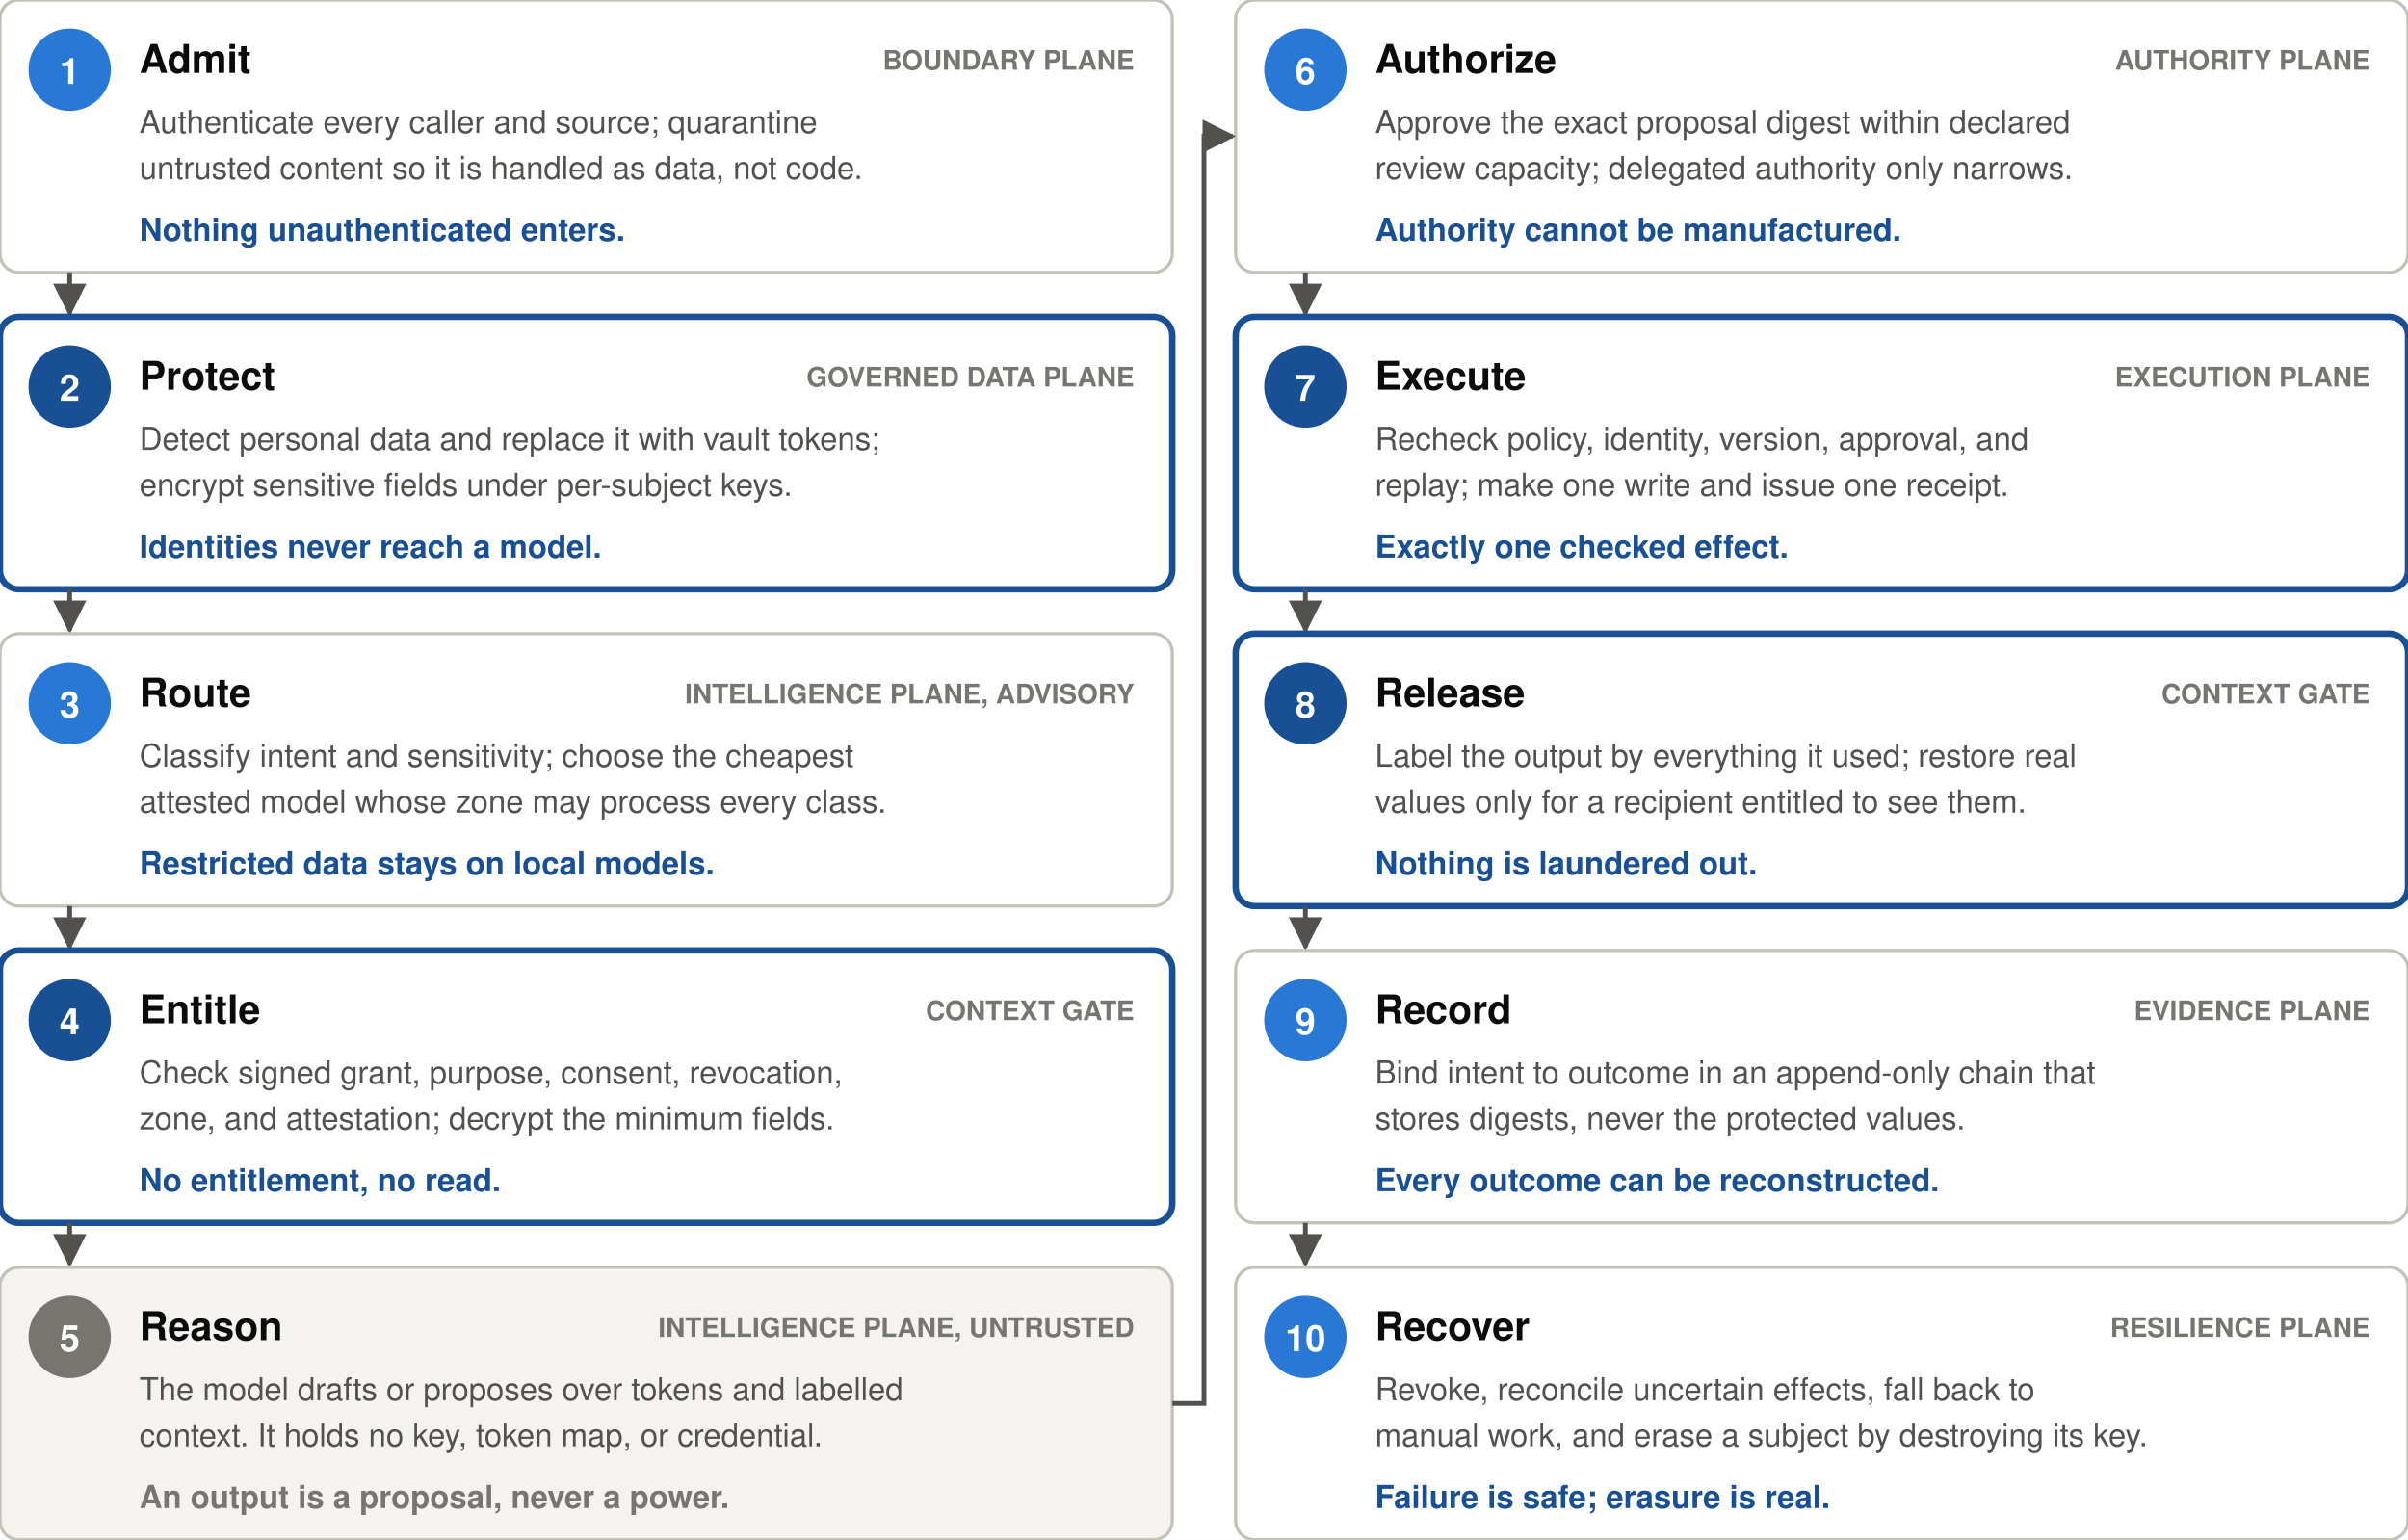
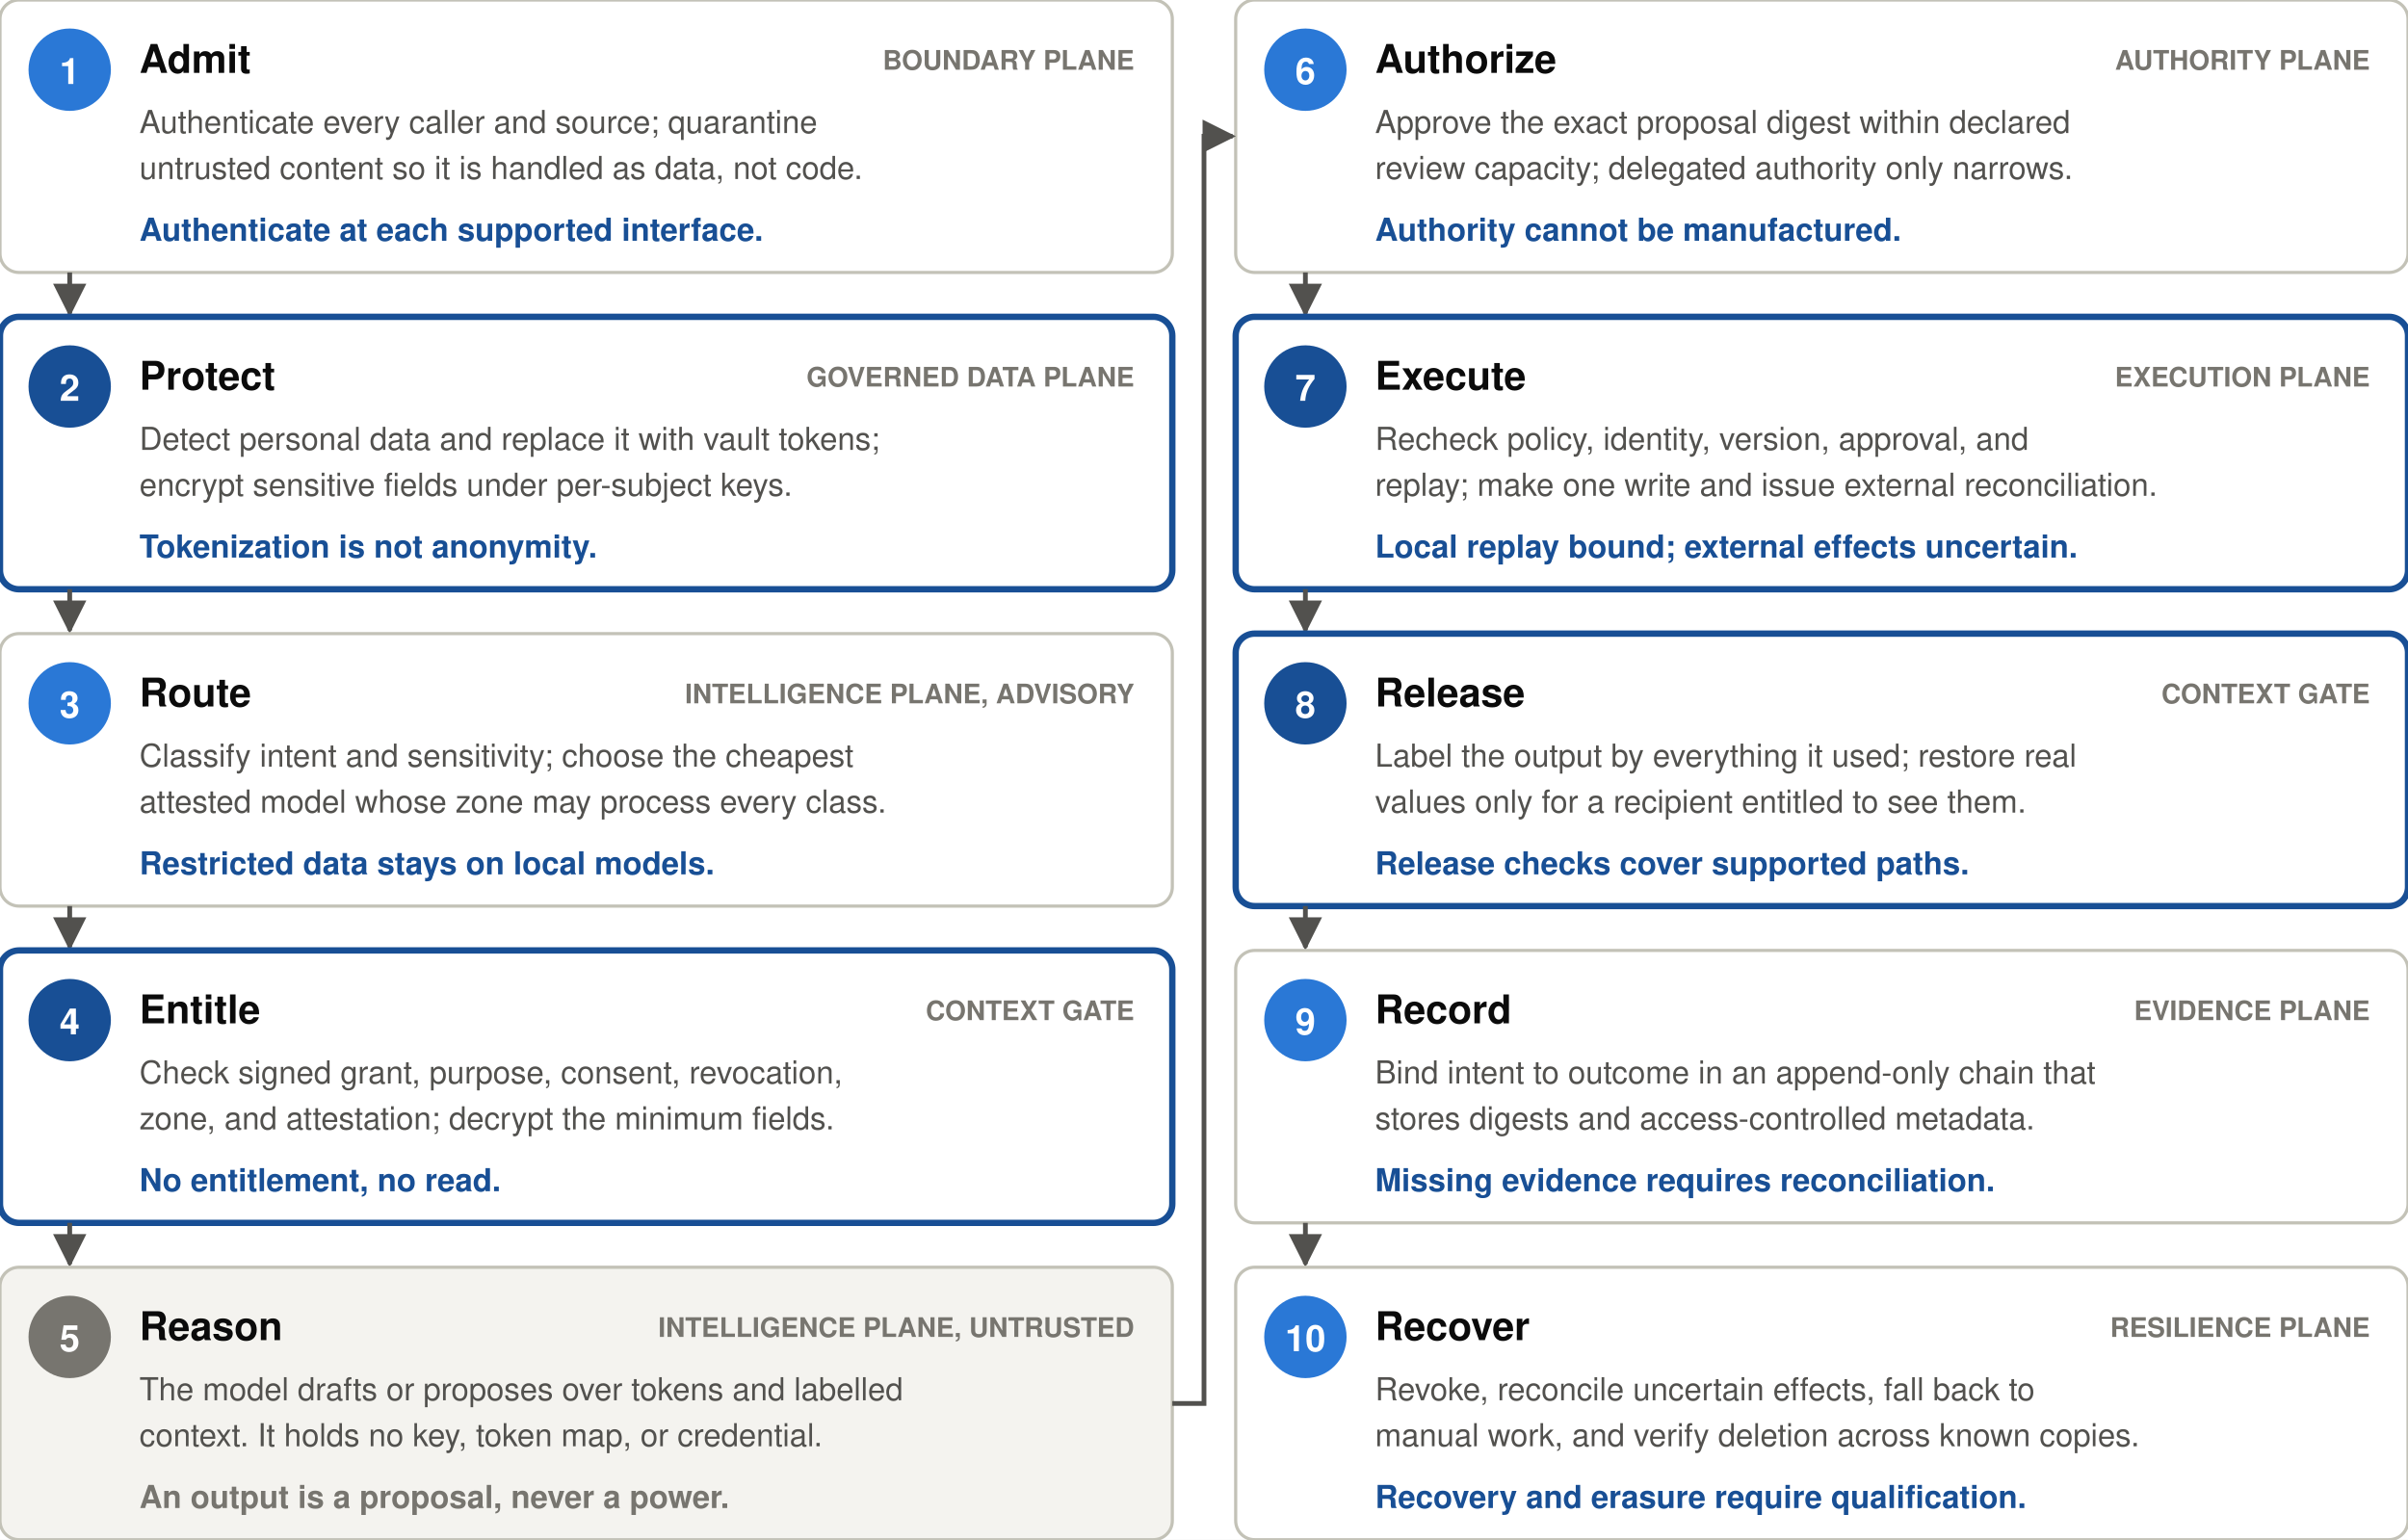
<svg xmlns="http://www.w3.org/2000/svg" viewBox="0 0 760 486" width="760" height="486" role="img" aria-label="Ten steps of one governed request, from admission to recovery" font-family="Helvetica Neue, Helvetica, Arial, sans-serif">
  <rect width="760" height="486" fill="#ffffff" />
  <defs>
    <marker id="steps-arrow" viewBox="0 0 10 10" refX="9" refY="5" markerWidth="7" markerHeight="7" orient="auto-start-reverse">
      <path d="M0,0 L10,5 L0,10 z" fill="#52514e" />
    </marker>
  </defs>
  <rect x="0" y="0" width="370" height="86" rx="6" fill="#ffffff" stroke="#c3c2b7" stroke-width="1" />
  <circle cx="22" cy="22" r="13" fill="#2a78d6" />
  <text x="22" y="26.5" font-size="11.5" font-weight="700" fill="#ffffff" text-anchor="middle">1</text>
  <text x="44" y="23" font-size="12.5" font-weight="700" fill="#0b0b0b" text-anchor="start">Admit</text>
  <text x="358" y="22" font-size="8.5" font-weight="700" fill="#77756f" text-anchor="end">BOUNDARY PLANE</text>
  <text x="44" y="42" font-size="10" font-weight="400" fill="#52514e" text-anchor="start">Authenticate every caller and source; quarantine</text>
  <text x="44" y="56.5" font-size="10" font-weight="400" fill="#52514e" text-anchor="start">untrusted content so it is handled as data, not code.</text>
-   <text x="44" y="76" font-size="10" font-weight="700" fill="#184f95" text-anchor="start">Nothing unauthenticated enters.</text>
+   <text x="44" y="76" font-size="10" font-weight="700" fill="#184f95" text-anchor="start">Authenticate at each supported interface.</text>
  <path d="M22,86 V99" fill="none" stroke="#52514e" stroke-width="1.5" marker-end="url(#steps-arrow)" />
  <rect x="0" y="100" width="370" height="86" rx="6" fill="#ffffff" stroke="#184f95" stroke-width="2" />
  <circle cx="22" cy="122" r="13" fill="#184f95" />
  <text x="22" y="126.5" font-size="11.5" font-weight="700" fill="#ffffff" text-anchor="middle">2</text>
  <text x="44" y="123" font-size="12.5" font-weight="700" fill="#0b0b0b" text-anchor="start">Protect</text>
  <text x="358" y="122" font-size="8.5" font-weight="700" fill="#77756f" text-anchor="end">GOVERNED DATA PLANE</text>
  <text x="44" y="142" font-size="10" font-weight="400" fill="#52514e" text-anchor="start">Detect personal data and replace it with vault tokens;</text>
  <text x="44" y="156.5" font-size="10" font-weight="400" fill="#52514e" text-anchor="start">encrypt sensitive fields under per-subject keys.</text>
-   <text x="44" y="176" font-size="10" font-weight="700" fill="#184f95" text-anchor="start">Identities never reach a model.</text>
+   <text x="44" y="176" font-size="10" font-weight="700" fill="#184f95" text-anchor="start">Tokenization is not anonymity.</text>
  <path d="M22,186 V199" fill="none" stroke="#52514e" stroke-width="1.5" marker-end="url(#steps-arrow)" />
  <rect x="0" y="200" width="370" height="86" rx="6" fill="#ffffff" stroke="#c3c2b7" stroke-width="1" />
  <circle cx="22" cy="222" r="13" fill="#2a78d6" />
  <text x="22" y="226.5" font-size="11.5" font-weight="700" fill="#ffffff" text-anchor="middle">3</text>
  <text x="44" y="223" font-size="12.5" font-weight="700" fill="#0b0b0b" text-anchor="start">Route</text>
  <text x="358" y="222" font-size="8.5" font-weight="700" fill="#77756f" text-anchor="end">INTELLIGENCE PLANE, ADVISORY</text>
  <text x="44" y="242" font-size="10" font-weight="400" fill="#52514e" text-anchor="start">Classify intent and sensitivity; choose the cheapest</text>
  <text x="44" y="256.5" font-size="10" font-weight="400" fill="#52514e" text-anchor="start">attested model whose zone may process every class.</text>
  <text x="44" y="276" font-size="10" font-weight="700" fill="#184f95" text-anchor="start">Restricted data stays on local models.</text>
  <path d="M22,286 V299" fill="none" stroke="#52514e" stroke-width="1.5" marker-end="url(#steps-arrow)" />
  <rect x="0" y="300" width="370" height="86" rx="6" fill="#ffffff" stroke="#184f95" stroke-width="2" />
  <circle cx="22" cy="322" r="13" fill="#184f95" />
  <text x="22" y="326.5" font-size="11.5" font-weight="700" fill="#ffffff" text-anchor="middle">4</text>
  <text x="44" y="323" font-size="12.5" font-weight="700" fill="#0b0b0b" text-anchor="start">Entitle</text>
  <text x="358" y="322" font-size="8.5" font-weight="700" fill="#77756f" text-anchor="end">CONTEXT GATE</text>
  <text x="44" y="342" font-size="10" font-weight="400" fill="#52514e" text-anchor="start">Check signed grant, purpose, consent, revocation,</text>
  <text x="44" y="356.5" font-size="10" font-weight="400" fill="#52514e" text-anchor="start">zone, and attestation; decrypt the minimum fields.</text>
  <text x="44" y="376" font-size="10" font-weight="700" fill="#184f95" text-anchor="start">No entitlement, no read.</text>
  <path d="M22,386 V399" fill="none" stroke="#52514e" stroke-width="1.5" marker-end="url(#steps-arrow)" />
  <rect x="0" y="400" width="370" height="86" rx="6" fill="#f4f3ef" stroke="#c3c2b7" stroke-width="1" />
  <circle cx="22" cy="422" r="13" fill="#77756f" />
  <text x="22" y="426.5" font-size="11.5" font-weight="700" fill="#ffffff" text-anchor="middle">5</text>
  <text x="44" y="423" font-size="12.5" font-weight="700" fill="#0b0b0b" text-anchor="start">Reason</text>
  <text x="358" y="422" font-size="8.5" font-weight="700" fill="#77756f" text-anchor="end">INTELLIGENCE PLANE, UNTRUSTED</text>
  <text x="44" y="442" font-size="10" font-weight="400" fill="#52514e" text-anchor="start">The model drafts or proposes over tokens and labelled</text>
  <text x="44" y="456.5" font-size="10" font-weight="400" fill="#52514e" text-anchor="start">context. It holds no key, token map, or credential.</text>
  <text x="44" y="476" font-size="10" font-weight="700" fill="#77756f" text-anchor="start">An output is a proposal, never a power.</text>
  <rect x="390" y="0" width="370" height="86" rx="6" fill="#ffffff" stroke="#c3c2b7" stroke-width="1" />
  <circle cx="412" cy="22" r="13" fill="#2a78d6" />
  <text x="412" y="26.5" font-size="11.5" font-weight="700" fill="#ffffff" text-anchor="middle">6</text>
  <text x="434" y="23" font-size="12.5" font-weight="700" fill="#0b0b0b" text-anchor="start">Authorize</text>
  <text x="748" y="22" font-size="8.5" font-weight="700" fill="#77756f" text-anchor="end">AUTHORITY PLANE</text>
  <text x="434" y="42" font-size="10" font-weight="400" fill="#52514e" text-anchor="start">Approve the exact proposal digest within declared</text>
  <text x="434" y="56.5" font-size="10" font-weight="400" fill="#52514e" text-anchor="start">review capacity; delegated authority only narrows.</text>
  <text x="434" y="76" font-size="10" font-weight="700" fill="#184f95" text-anchor="start">Authority cannot be manufactured.</text>
  <path d="M412,86 V99" fill="none" stroke="#52514e" stroke-width="1.5" marker-end="url(#steps-arrow)" />
  <rect x="390" y="100" width="370" height="86" rx="6" fill="#ffffff" stroke="#184f95" stroke-width="2" />
  <circle cx="412" cy="122" r="13" fill="#184f95" />
  <text x="412" y="126.5" font-size="11.5" font-weight="700" fill="#ffffff" text-anchor="middle">7</text>
  <text x="434" y="123" font-size="12.5" font-weight="700" fill="#0b0b0b" text-anchor="start">Execute</text>
  <text x="748" y="122" font-size="8.5" font-weight="700" fill="#77756f" text-anchor="end">EXECUTION PLANE</text>
  <text x="434" y="142" font-size="10" font-weight="400" fill="#52514e" text-anchor="start">Recheck policy, identity, version, approval, and</text>
-   <text x="434" y="156.5" font-size="10" font-weight="400" fill="#52514e" text-anchor="start">replay; make one write and issue one receipt.</text>
-   <text x="434" y="176" font-size="10" font-weight="700" fill="#184f95" text-anchor="start">Exactly one checked effect.</text>
+   <text x="434" y="156.5" font-size="10" font-weight="400" fill="#52514e" text-anchor="start">replay; make one write and issue external reconciliation.</text>
+   <text x="434" y="176" font-size="10" font-weight="700" fill="#184f95" text-anchor="start">Local replay bound; external effects uncertain.</text>
  <path d="M412,186 V199" fill="none" stroke="#52514e" stroke-width="1.5" marker-end="url(#steps-arrow)" />
  <rect x="390" y="200" width="370" height="86" rx="6" fill="#ffffff" stroke="#184f95" stroke-width="2" />
  <circle cx="412" cy="222" r="13" fill="#184f95" />
  <text x="412" y="226.5" font-size="11.5" font-weight="700" fill="#ffffff" text-anchor="middle">8</text>
  <text x="434" y="223" font-size="12.5" font-weight="700" fill="#0b0b0b" text-anchor="start">Release</text>
  <text x="748" y="222" font-size="8.5" font-weight="700" fill="#77756f" text-anchor="end">CONTEXT GATE</text>
  <text x="434" y="242" font-size="10" font-weight="400" fill="#52514e" text-anchor="start">Label the output by everything it used; restore real</text>
  <text x="434" y="256.5" font-size="10" font-weight="400" fill="#52514e" text-anchor="start">values only for a recipient entitled to see them.</text>
-   <text x="434" y="276" font-size="10" font-weight="700" fill="#184f95" text-anchor="start">Nothing is laundered out.</text>
+   <text x="434" y="276" font-size="10" font-weight="700" fill="#184f95" text-anchor="start">Release checks cover supported paths.</text>
  <path d="M412,286 V299" fill="none" stroke="#52514e" stroke-width="1.5" marker-end="url(#steps-arrow)" />
  <rect x="390" y="300" width="370" height="86" rx="6" fill="#ffffff" stroke="#c3c2b7" stroke-width="1" />
  <circle cx="412" cy="322" r="13" fill="#2a78d6" />
  <text x="412" y="326.5" font-size="11.5" font-weight="700" fill="#ffffff" text-anchor="middle">9</text>
  <text x="434" y="323" font-size="12.5" font-weight="700" fill="#0b0b0b" text-anchor="start">Record</text>
  <text x="748" y="322" font-size="8.5" font-weight="700" fill="#77756f" text-anchor="end">EVIDENCE PLANE</text>
  <text x="434" y="342" font-size="10" font-weight="400" fill="#52514e" text-anchor="start">Bind intent to outcome in an append-only chain that</text>
-   <text x="434" y="356.5" font-size="10" font-weight="400" fill="#52514e" text-anchor="start">stores digests, never the protected values.</text>
-   <text x="434" y="376" font-size="10" font-weight="700" fill="#184f95" text-anchor="start">Every outcome can be reconstructed.</text>
+   <text x="434" y="356.5" font-size="10" font-weight="400" fill="#52514e" text-anchor="start">stores digests and access-controlled metadata.</text>
+   <text x="434" y="376" font-size="10" font-weight="700" fill="#184f95" text-anchor="start">Missing evidence requires reconciliation.</text>
  <path d="M412,386 V399" fill="none" stroke="#52514e" stroke-width="1.5" marker-end="url(#steps-arrow)" />
  <rect x="390" y="400" width="370" height="86" rx="6" fill="#ffffff" stroke="#c3c2b7" stroke-width="1" />
  <circle cx="412" cy="422" r="13" fill="#2a78d6" />
  <text x="412" y="426.5" font-size="11.5" font-weight="700" fill="#ffffff" text-anchor="middle">10</text>
  <text x="434" y="423" font-size="12.5" font-weight="700" fill="#0b0b0b" text-anchor="start">Recover</text>
  <text x="748" y="422" font-size="8.5" font-weight="700" fill="#77756f" text-anchor="end">RESILIENCE PLANE</text>
  <text x="434" y="442" font-size="10" font-weight="400" fill="#52514e" text-anchor="start">Revoke, reconcile uncertain effects, fall back to</text>
-   <text x="434" y="456.5" font-size="10" font-weight="400" fill="#52514e" text-anchor="start">manual work, and erase a subject by destroying its key.</text>
-   <text x="434" y="476" font-size="10" font-weight="700" fill="#184f95" text-anchor="start">Failure is safe; erasure is real.</text>
+   <text x="434" y="456.5" font-size="10" font-weight="400" fill="#52514e" text-anchor="start">manual work, and verify deletion across known copies.</text>
+   <text x="434" y="476" font-size="10" font-weight="700" fill="#184f95" text-anchor="start">Recovery and erasure require qualification.</text>
  <path d="M370,443.0 H380 V43.0 H389" fill="none" stroke="#52514e" stroke-width="1.5" marker-end="url(#steps-arrow)" />
</svg>
